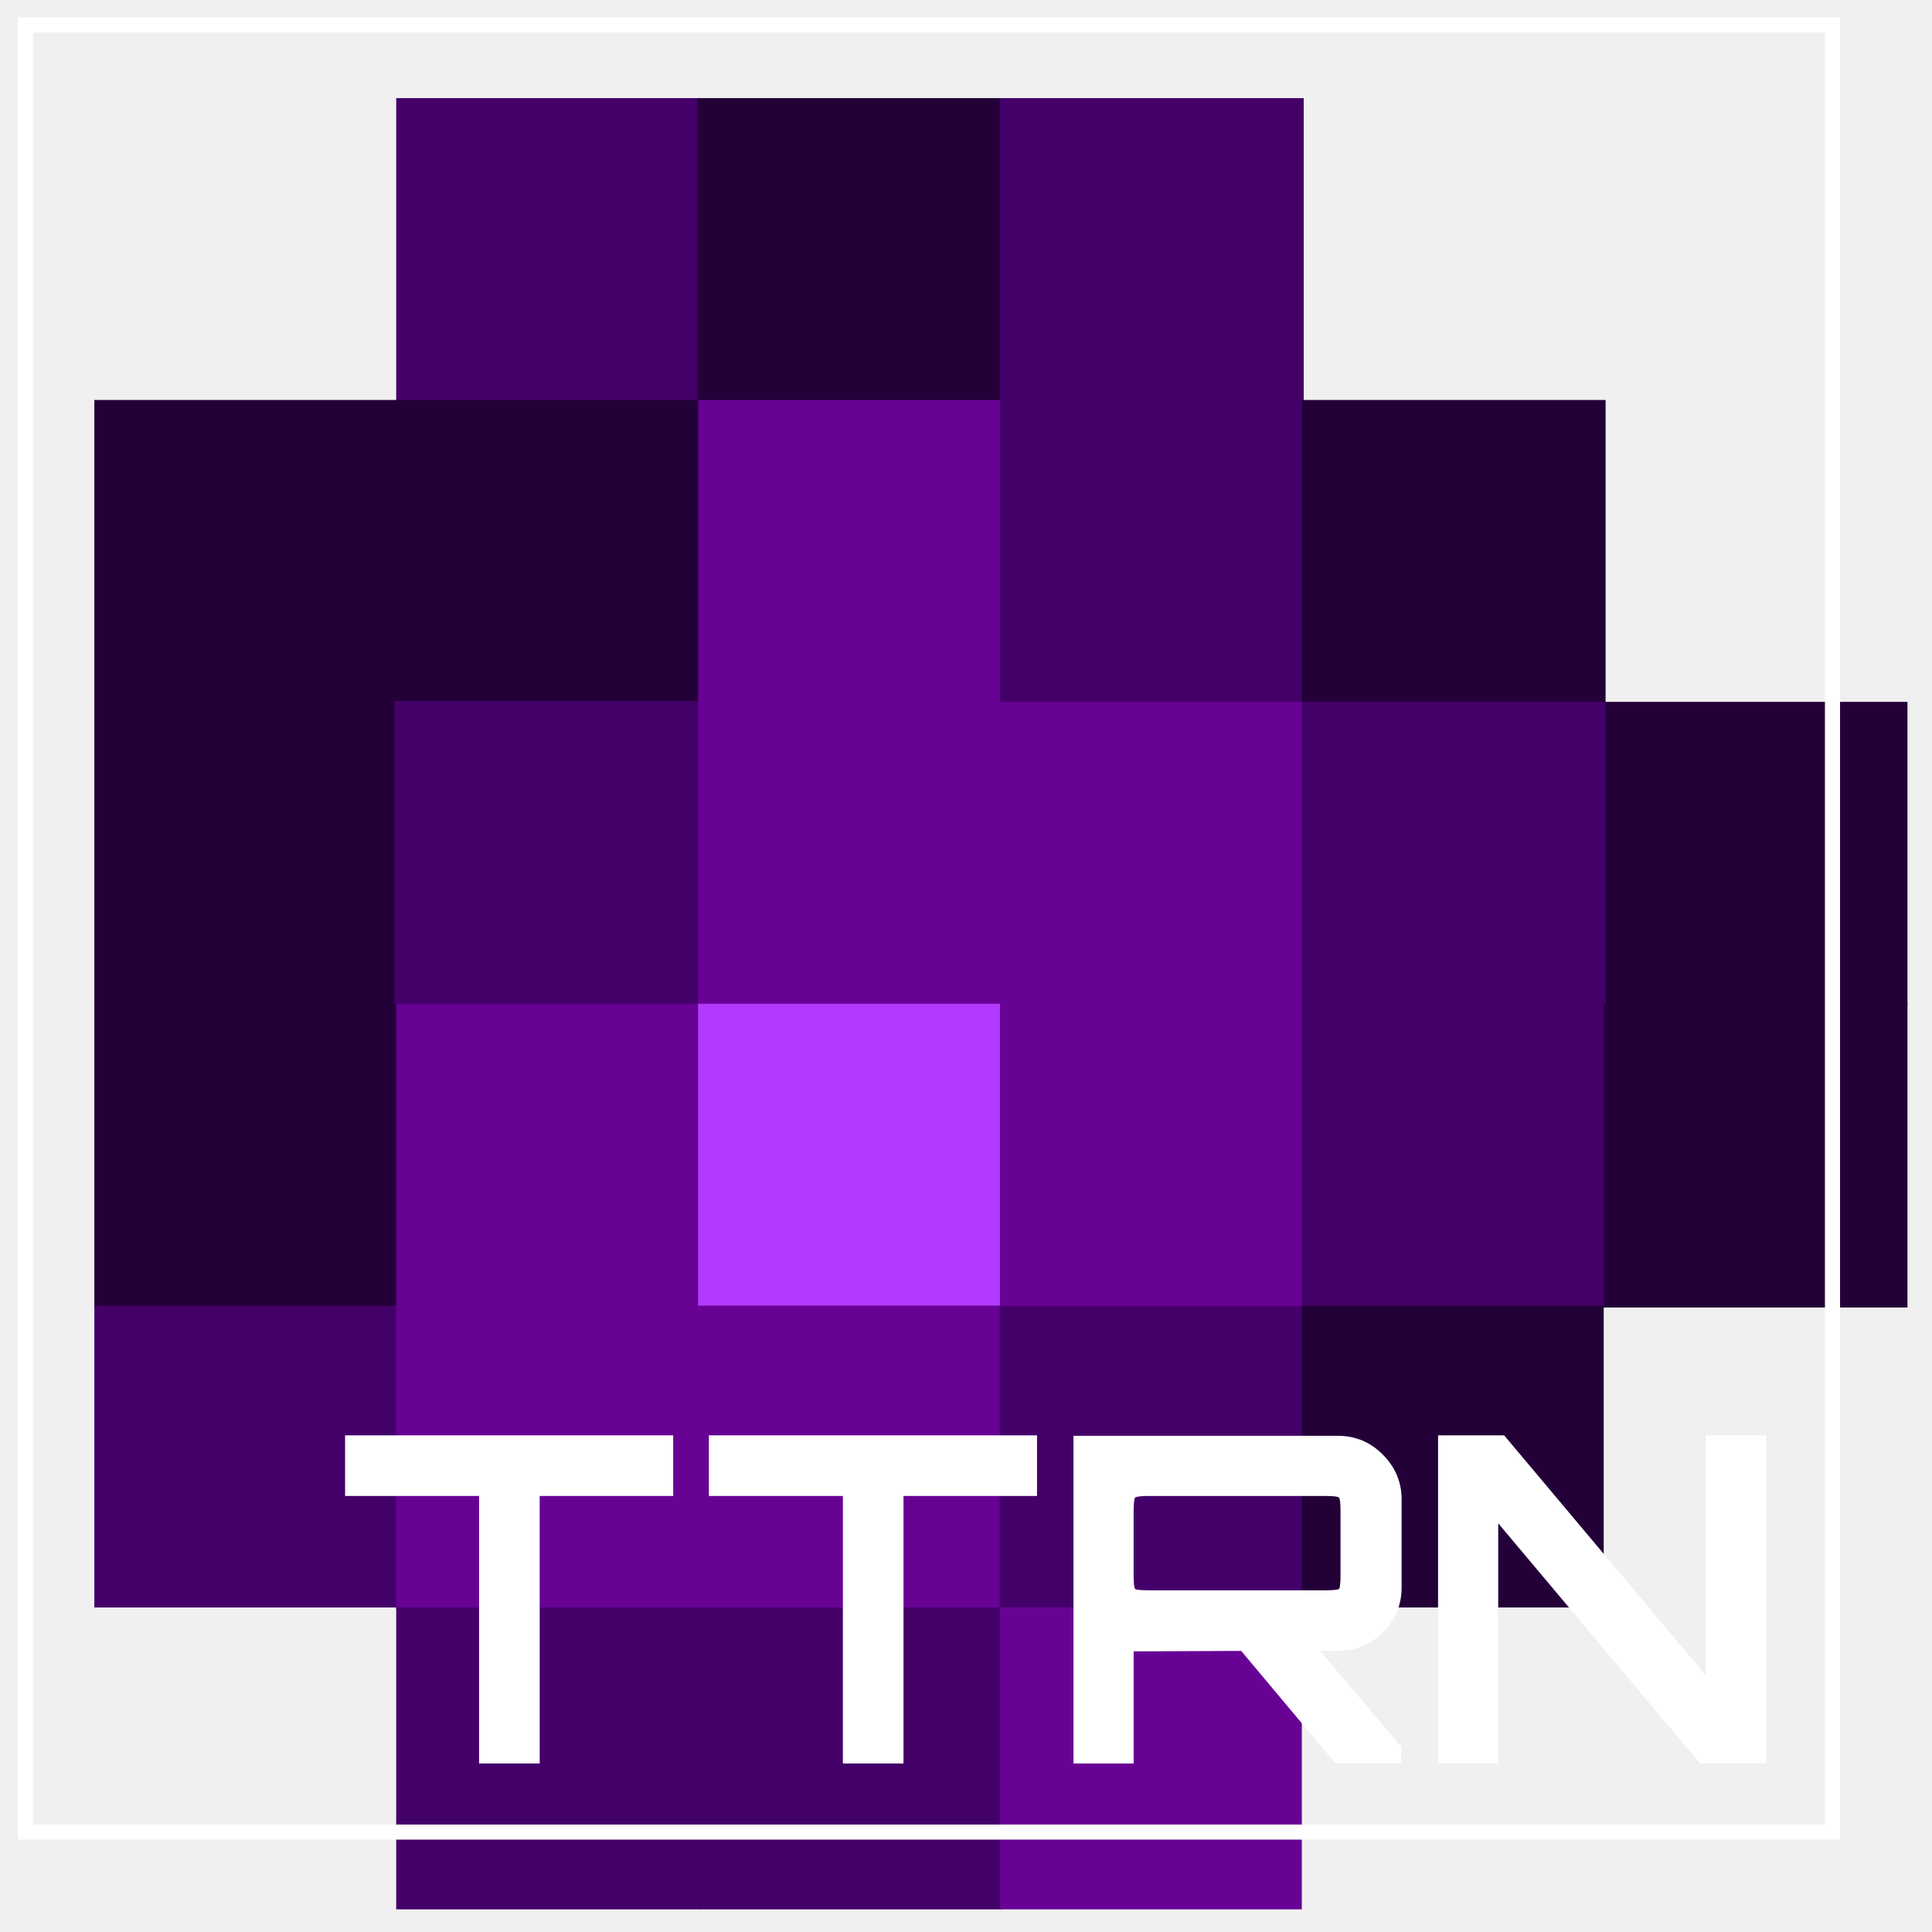
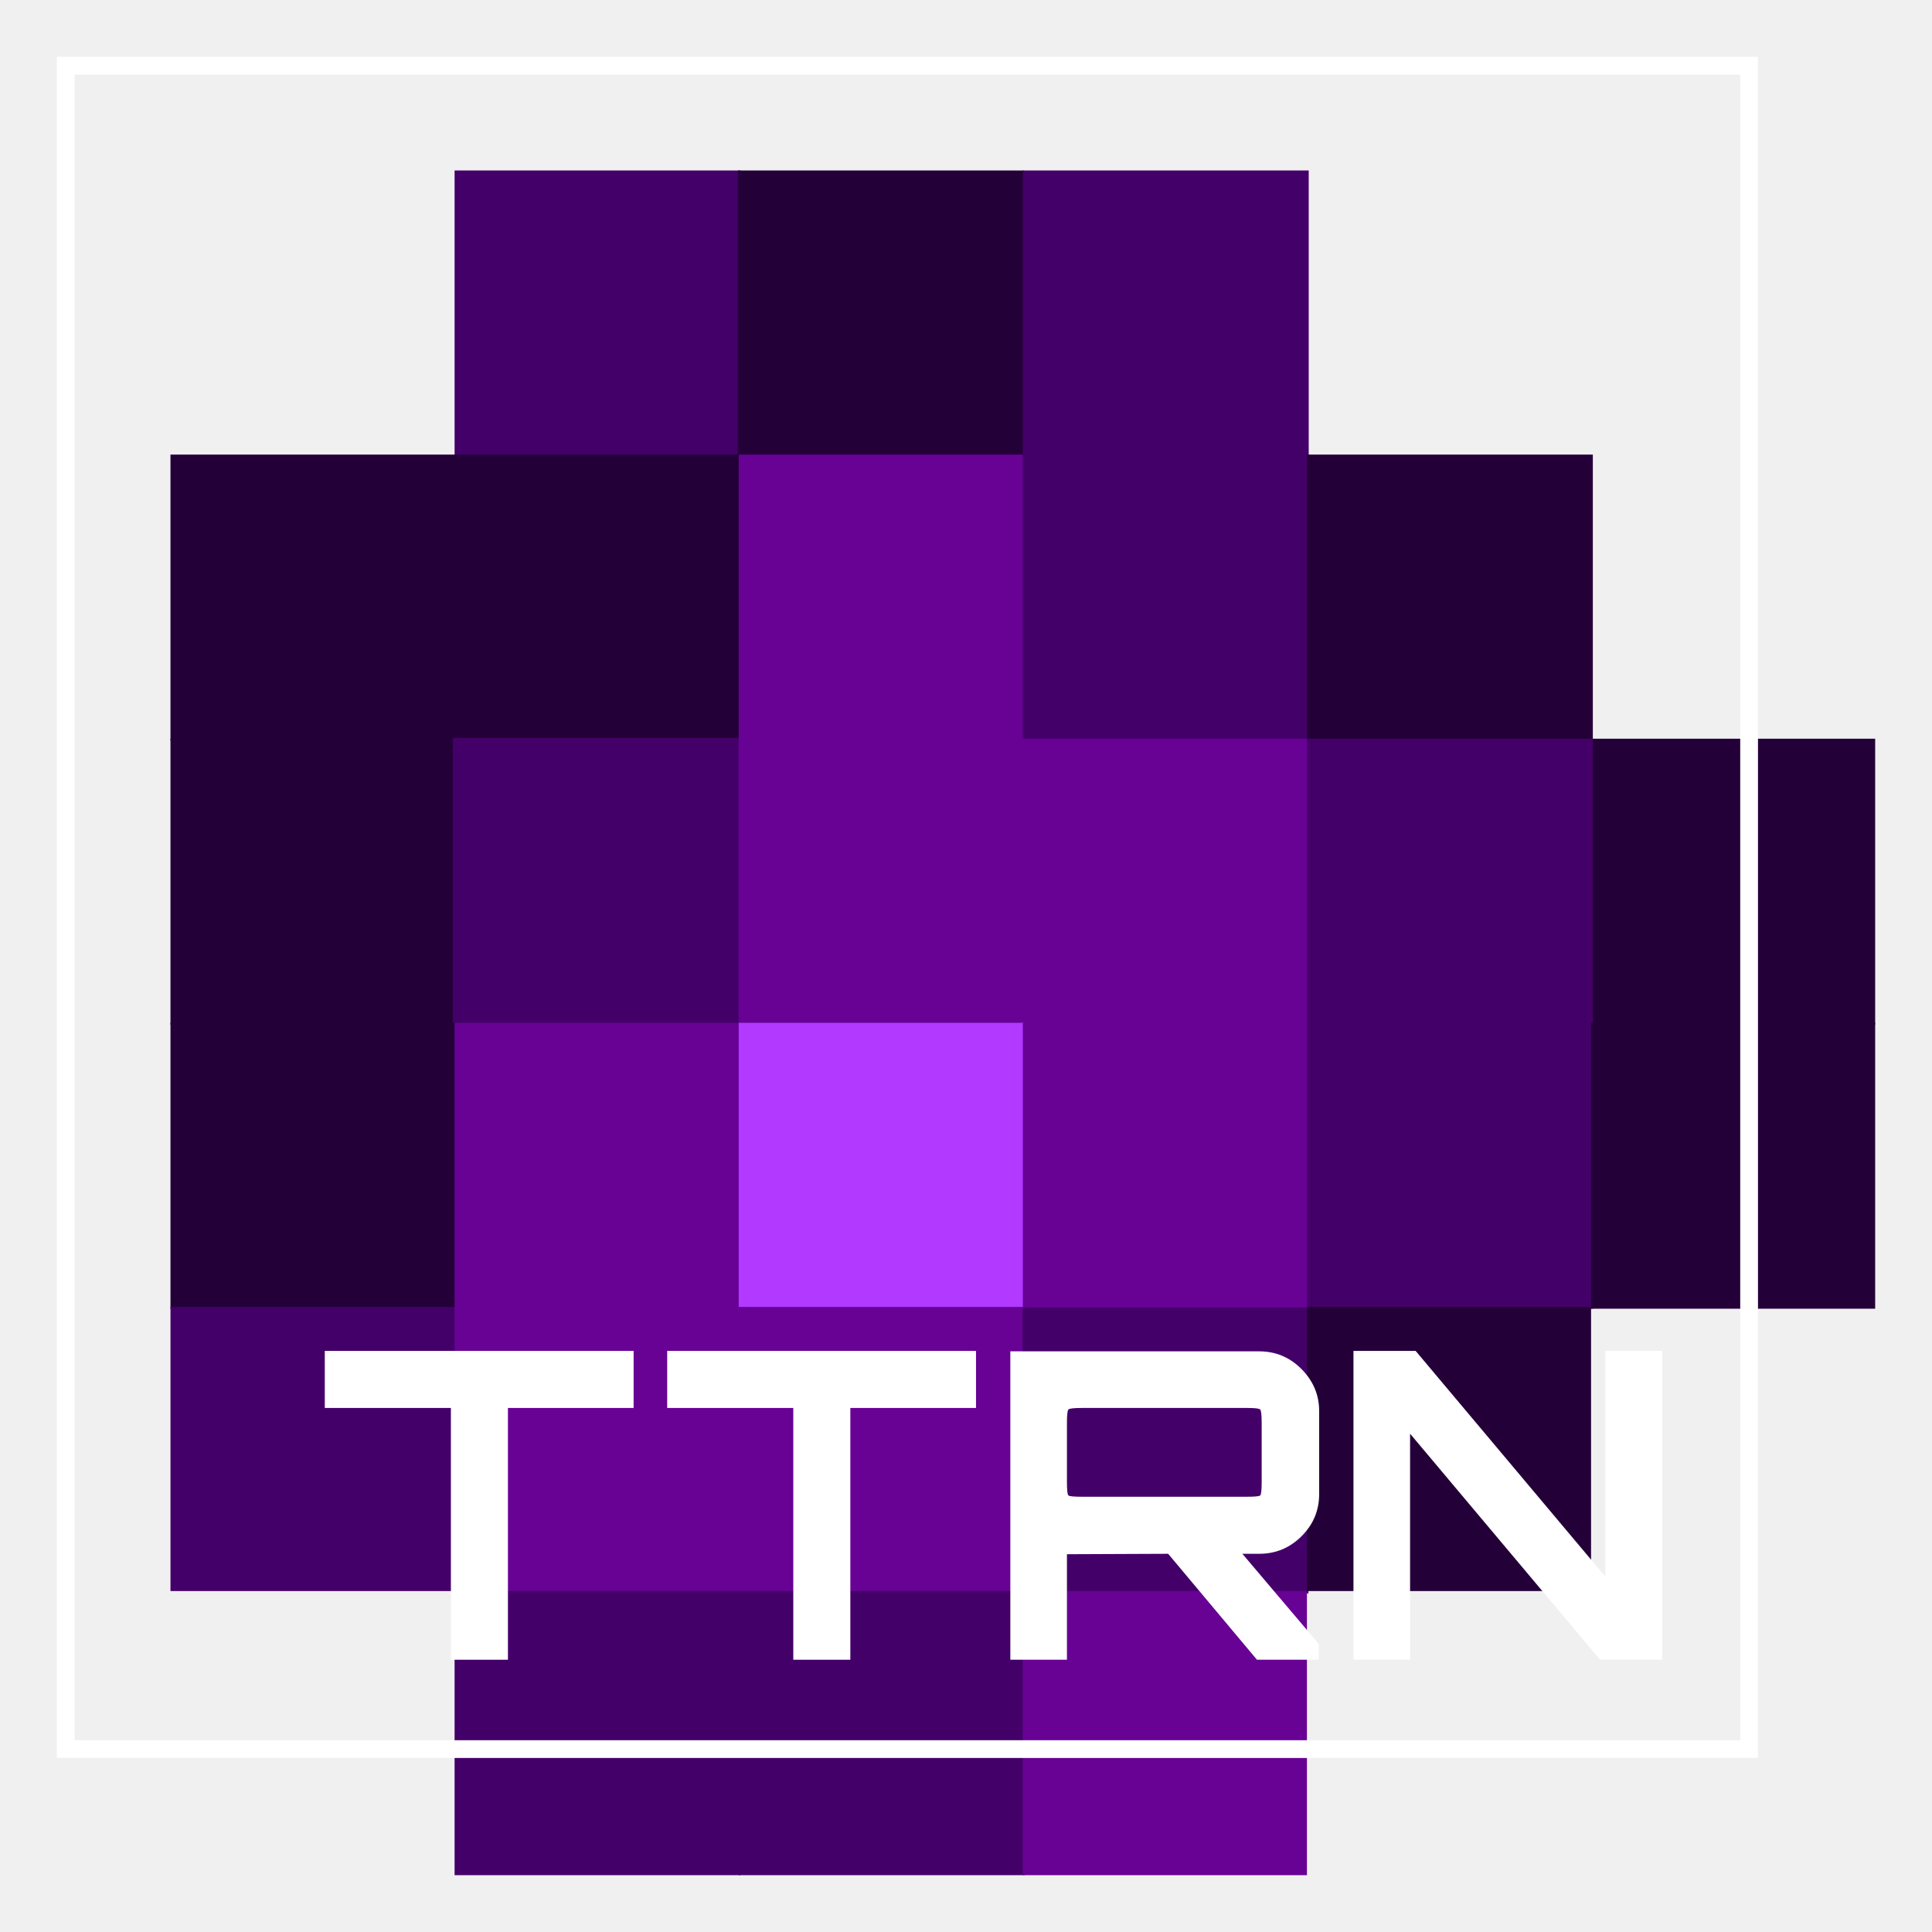
- <svg xmlns="http://www.w3.org/2000/svg" width="1024" height="1024" viewBox="0 0 270.933 270.933" version="1.1" id="svg1535">
+ <svg xmlns="http://www.w3.org/2000/svg" width="1088" height="1088" viewBox="0 0 287.867 287.867" version="1.1" id="svg1535">
  <defs id="defs1529" />
  <g id="layer1">
-     <path id="rect2496-4" style="fill:#440069;fill-opacity:1;stroke:none;stroke-width:2.381;paint-order:markers stroke fill;stop-color:#000000" d="M 55.562,13.758 H 98.16 V 56.356 H 55.562 Z" />
-     <path id="rect2496-0-3-9-4" style="font-variation-settings:normal;vector-effect:none;fill:#240038;fill-opacity:1;stroke:none;stroke-width:2.381;stroke-linecap:butt;stroke-linejoin:miter;stroke-miterlimit:4;stroke-dasharray:none;stroke-dashoffset:0;stroke-opacity:1;paint-order:markers stroke fill;stop-color:#000000" d="M 97.775,13.758 H 140.373 V 56.356 H 97.775 Z" />
-     <path id="path5542" style="fill:#440069;fill-opacity:1;stroke:none;stroke-width:2.381;paint-order:markers stroke fill;stop-color:#000000" d="M 55.298,98.16 H 98.425 V 141.287 H 55.298 Z" />
-     <path id="rect2496-0-3-9-9" style="font-variation-settings:normal;vector-effect:none;fill:#240038;fill-opacity:1;stroke:none;stroke-width:2.381;stroke-linecap:butt;stroke-linejoin:miter;stroke-miterlimit:4;stroke-dasharray:none;stroke-dashoffset:0;stroke-opacity:1;paint-order:markers stroke fill;stop-color:#000000" d="m 55.562,56.092 h 42.598 v 42.598 H 55.562 Z" />
-     <path id="path5544-5" style="fill:#670295;fill-opacity:1;stroke:none;stroke-width:2.381;paint-order:markers stroke fill;stop-color:#000000" d="M 97.896,56.092 H 140.494 V 98.954 H 97.896 Z" />
-     <path id="rect2496-0-3-9-3" style="font-variation-settings:normal;vector-effect:none;fill:#240038;fill-opacity:1;stroke:none;stroke-width:2.381;stroke-linecap:butt;stroke-linejoin:miter;stroke-miterlimit:4;stroke-dasharray:none;stroke-dashoffset:0;stroke-opacity:1;paint-order:markers stroke fill;stop-color:#000000" d="m 13.229,56.092 h 42.598 v 42.598 h -42.598 z" />
-     <path id="rect2496-7-1-3" style="fill:#440069;fill-opacity:1;stroke:none;stroke-width:2.381;paint-order:markers stroke fill;stop-color:#000000" d="m 140.229,13.758 h 42.598 V 56.356 h -42.598 z" />
-     <path id="rect2496-7-1-38" style="fill:#440069;fill-opacity:1;stroke:none;stroke-width:2.381;paint-order:markers stroke fill;stop-color:#000000" d="m 140.229,56.092 h 42.598 v 42.598 h -42.598 z" />
-     <path id="rect2496-0-3-9-1" style="font-variation-settings:normal;vector-effect:none;fill:#240038;fill-opacity:1;stroke:none;stroke-width:2.381;stroke-linecap:butt;stroke-linejoin:miter;stroke-miterlimit:4;stroke-dasharray:none;stroke-dashoffset:0;stroke-opacity:1;paint-order:markers stroke fill;stop-color:#000000" d="m 13.229,98.425 h 42.598 v 42.598 h -42.598 z" />
-     <path id="rect2496-7-1" style="fill:#440069;fill-opacity:1;stroke:none;stroke-width:2.381;paint-order:markers stroke fill;stop-color:#000000" d="m 55.318,98.301 h 42.598 v 42.598 H 55.318 Z" />
-     <path id="path5544-8" style="fill:#670295;fill-opacity:1;stroke:none;stroke-width:2.381;paint-order:markers stroke fill;stop-color:#000000" d="m 97.896,98.425 h 42.598 V 141.023 H 97.896 Z" />
-     <path id="rect2496-0-3-9-8" style="font-variation-settings:normal;vector-effect:none;fill:#240038;fill-opacity:1;stroke:none;stroke-width:2.381;stroke-linecap:butt;stroke-linejoin:miter;stroke-miterlimit:4;stroke-dasharray:none;stroke-dashoffset:0;stroke-opacity:1;paint-order:markers stroke fill;stop-color:#000000" d="m 13.229,140.758 h 42.598 v 42.598 h -42.598 z" />
-     <path id="rect2496-2-6" style="fill:#440069;fill-opacity:1;stroke:none;stroke-width:2.381;paint-order:markers stroke fill;stop-color:#000000" d="M 13.229,183.092 H 55.827 V 225.425 H 13.229 Z" />
-     <path id="path5544-53" style="fill:#670295;fill-opacity:1;stroke:none;stroke-width:2.381;paint-order:markers stroke fill;stop-color:#000000" d="m 55.562,183.092 h 42.598 v 42.598 H 55.562 Z" />
-     <path id="path5544" style="fill:#670295;fill-opacity:1;stroke:none;stroke-width:2.381;paint-order:markers stroke fill;stop-color:#000000" d="m 55.562,140.758 h 42.598 v 43.127 H 55.562 Z" />
-     <path id="rect2496-0-3-9" style="font-variation-settings:normal;vector-effect:none;fill:#240038;fill-opacity:1;stroke:none;stroke-width:2.381;stroke-linecap:butt;stroke-linejoin:miter;stroke-miterlimit:4;stroke-dasharray:none;stroke-dashoffset:0;stroke-opacity:1;paint-order:markers stroke fill;stop-color:#000000" d="m 182.562,56.092 h 42.598 V 98.69 H 182.562 Z" />
-     <path id="path5544-9" style="fill:#670295;fill-opacity:1;stroke:none;stroke-width:2.381;paint-order:markers stroke fill;stop-color:#000000" d="m 140.229,98.425 h 42.598 v 42.862 h -42.598 z" />
-     <path id="rect2496-0-3-9-6" style="font-variation-settings:normal;vector-effect:none;fill:#240038;fill-opacity:1;stroke:none;stroke-width:2.381;stroke-linecap:butt;stroke-linejoin:miter;stroke-miterlimit:4;stroke-dasharray:none;stroke-dashoffset:0;stroke-opacity:1;paint-order:markers stroke fill;stop-color:#000000" d="m 224.896,98.425 h 42.598 v 42.598 h -42.598 z" />
-     <path id="rect2496-7-1-6" style="fill:#440069;fill-opacity:1;stroke:none;stroke-width:2.381;paint-order:markers stroke fill;stop-color:#000000" d="m 182.562,98.425 h 42.598 V 141.023 H 182.562 Z" />
-     <path id="path5701" style="fill:#670295;fill-opacity:1;stroke:none;stroke-width:2.381;paint-order:markers stroke fill;stop-color:#000000" d="m 97.896,98.425 h 42.598 V 141.023 H 97.896 Z" />
-     <path id="rect2496-6-9-4-9" style="fill:#b239ff;fill-opacity:1;stroke:none;stroke-width:2.381;paint-order:markers stroke fill;stop-color:#000000" d="m 97.896,140.758 h 42.598 v 42.864 H 97.896 Z" />
-     <path id="path5544-7" style="fill:#670295;fill-opacity:1;stroke:none;stroke-width:2.381;paint-order:markers stroke fill;stop-color:#000000" d="m 140.229,140.758 h 42.598 v 42.598 h -42.598 z" />
-     <path id="rect2496-7-1-0" style="fill:#440069;fill-opacity:1;stroke:none;stroke-width:2.381;paint-order:markers stroke fill;stop-color:#000000" d="m 182.562,140.758 h 42.598 v 42.598 H 182.562 Z" />
-     <path id="rect2496-0-3-9-43" style="font-variation-settings:normal;vector-effect:none;fill:#240038;fill-opacity:1;stroke:none;stroke-width:2.381;stroke-linecap:butt;stroke-linejoin:miter;stroke-miterlimit:4;stroke-dasharray:none;stroke-dashoffset:0;stroke-opacity:1;paint-order:markers stroke fill;stop-color:#000000" d="m 224.896,140.758 h 42.598 v 42.598 h -42.598 z" />
-     <path id="path5544-88" style="fill:#670295;fill-opacity:1;stroke:none;stroke-width:2.381;paint-order:markers stroke fill;stop-color:#000000" d="m 97.896,183.092 h 42.598 v 42.598 H 97.896 Z" />
-     <path id="rect2496-2-6-4" style="fill:#440069;fill-opacity:1;stroke:none;stroke-width:2.381;paint-order:markers stroke fill;stop-color:#000000" d="m 55.562,225.425 h 42.598 v 42.333 H 55.562 Z" />
-     <path id="rect2496-6-9-2" style="fill:#440069;fill-opacity:1;stroke:none;stroke-width:2.381;paint-order:markers stroke fill;stop-color:#000000" d="m 140.187,183.177 h 42.598 v 42.598 h -42.598 z" />
-     <path id="rect2496-0-2-4" style="font-variation-settings:normal;vector-effect:none;fill:#240038;fill-opacity:1;stroke:none;stroke-width:2.381;stroke-linecap:butt;stroke-linejoin:miter;stroke-miterlimit:4;stroke-dasharray:none;stroke-dashoffset:0;stroke-opacity:1;paint-order:markers stroke fill;stop-color:#000000" d="m 182.562,183.092 h 42.333 V 225.425 h -42.333 z" />
-     <path id="rect2496-2-6-8" style="fill:#440069;fill-opacity:1;stroke:none;stroke-width:2.381;paint-order:markers stroke fill;stop-color:#000000" d="m 97.896,225.425 h 42.598 v 42.333 H 97.896 Z" />
-     <path id="rect2496-7-3-2-3-6" style="fill:#670295;fill-opacity:1;stroke:none;stroke-width:2.381;paint-order:markers stroke fill;stop-color:#000000" d="m 140.229,225.425 h 42.333 v 42.333 h -42.333 z" />
+     <g id="g1376" transform="translate(3.495221,-5.888234)">
+       <path id="rect2496-4" style="fill:#440069;fill-opacity:1;stroke:none;stroke-width:2.381;paint-order:markers stroke fill;stop-color:#000000" d="M 64.238,31.288 H 106.836 V 73.886 H 64.238 Z" />
+       <path id="rect2496-0-3-9-4" style="font-variation-settings:normal;vector-effect:none;fill:#240038;fill-opacity:1;stroke:none;stroke-width:2.381;stroke-linecap:butt;stroke-linejoin:miter;stroke-miterlimit:4;stroke-dasharray:none;stroke-dashoffset:0;stroke-opacity:1;paint-order:markers stroke fill;stop-color:#000000" d="m 106.451,31.288 h 42.598 v 42.598 h -42.598 z" />
+       <path id="path5542" style="fill:#440069;fill-opacity:1;stroke:none;stroke-width:2.381;paint-order:markers stroke fill;stop-color:#000000" d="m 63.974,115.69 h 43.127 V 158.817 H 63.974 Z" />
+       <path id="rect2496-0-3-9-9" style="font-variation-settings:normal;vector-effect:none;fill:#240038;fill-opacity:1;stroke:none;stroke-width:2.381;stroke-linecap:butt;stroke-linejoin:miter;stroke-miterlimit:4;stroke-dasharray:none;stroke-dashoffset:0;stroke-opacity:1;paint-order:markers stroke fill;stop-color:#000000" d="M 64.238,73.622 H 106.836 V 116.219 H 64.238 Z" />
+       <path id="path5544-5" style="fill:#670295;fill-opacity:1;stroke:none;stroke-width:2.381;paint-order:markers stroke fill;stop-color:#000000" d="m 106.571,73.622 h 42.598 v 42.863 h -42.598 z" />
+       <path id="rect2496-0-3-9-3" style="font-variation-settings:normal;vector-effect:none;fill:#240038;fill-opacity:1;stroke:none;stroke-width:2.381;stroke-linecap:butt;stroke-linejoin:miter;stroke-miterlimit:4;stroke-dasharray:none;stroke-dashoffset:0;stroke-opacity:1;paint-order:markers stroke fill;stop-color:#000000" d="m 21.905,73.622 h 42.598 v 42.598 h -42.598 z" />
+       <path id="rect2496-7-1-3" style="fill:#440069;fill-opacity:1;stroke:none;stroke-width:2.381;paint-order:markers stroke fill;stop-color:#000000" d="M 148.905,31.288 H 191.503 V 73.886 H 148.905 Z" />
+       <path id="rect2496-7-1-38" style="fill:#440069;fill-opacity:1;stroke:none;stroke-width:2.381;paint-order:markers stroke fill;stop-color:#000000" d="m 148.905,73.622 h 42.598 v 42.598 h -42.598 z" />
+       <path id="rect2496-0-3-9-1" style="font-variation-settings:normal;vector-effect:none;fill:#240038;fill-opacity:1;stroke:none;stroke-width:2.381;stroke-linecap:butt;stroke-linejoin:miter;stroke-miterlimit:4;stroke-dasharray:none;stroke-dashoffset:0;stroke-opacity:1;paint-order:markers stroke fill;stop-color:#000000" d="m 21.905,115.955 h 42.598 v 42.598 h -42.598 z" />
+       <path id="rect2496-7-1" style="fill:#440069;fill-opacity:1;stroke:none;stroke-width:2.381;paint-order:markers stroke fill;stop-color:#000000" d="m 63.993,115.831 h 42.598 v 42.598 H 63.993 Z" />
+       <path id="path5544-8" style="fill:#670295;fill-opacity:1;stroke:none;stroke-width:2.381;paint-order:markers stroke fill;stop-color:#000000" d="m 106.571,115.955 h 42.598 v 42.598 h -42.598 z" />
+       <path id="rect2496-0-3-9-8" style="font-variation-settings:normal;vector-effect:none;fill:#240038;fill-opacity:1;stroke:none;stroke-width:2.381;stroke-linecap:butt;stroke-linejoin:miter;stroke-miterlimit:4;stroke-dasharray:none;stroke-dashoffset:0;stroke-opacity:1;paint-order:markers stroke fill;stop-color:#000000" d="m 21.905,158.288 h 42.598 v 42.598 h -42.598 z" />
+       <path id="rect2496-2-6" style="fill:#440069;fill-opacity:1;stroke:none;stroke-width:2.381;paint-order:markers stroke fill;stop-color:#000000" d="M 21.905,200.622 H 64.503 V 242.955 H 21.905 Z" />
+       <path id="path5544-53" style="fill:#670295;fill-opacity:1;stroke:none;stroke-width:2.381;paint-order:markers stroke fill;stop-color:#000000" d="m 64.238,200.622 h 42.598 v 42.598 H 64.238 Z" />
+       <path id="path5544" style="fill:#670295;fill-opacity:1;stroke:none;stroke-width:2.381;paint-order:markers stroke fill;stop-color:#000000" d="m 64.238,158.288 h 42.598 v 43.127 H 64.238 Z" />
+       <path id="rect2496-0-3-9" style="font-variation-settings:normal;vector-effect:none;fill:#240038;fill-opacity:1;stroke:none;stroke-width:2.381;stroke-linecap:butt;stroke-linejoin:miter;stroke-miterlimit:4;stroke-dasharray:none;stroke-dashoffset:0;stroke-opacity:1;paint-order:markers stroke fill;stop-color:#000000" d="m 191.238,73.622 h 42.598 v 42.598 h -42.598 z" />
+       <path id="path5544-9" style="fill:#670295;fill-opacity:1;stroke:none;stroke-width:2.381;paint-order:markers stroke fill;stop-color:#000000" d="m 148.905,115.955 h 42.598 v 42.862 h -42.598 z" />
+       <path id="rect2496-0-3-9-6" style="font-variation-settings:normal;vector-effect:none;fill:#240038;fill-opacity:1;stroke:none;stroke-width:2.381;stroke-linecap:butt;stroke-linejoin:miter;stroke-miterlimit:4;stroke-dasharray:none;stroke-dashoffset:0;stroke-opacity:1;paint-order:markers stroke fill;stop-color:#000000" d="m 233.571,115.955 h 42.333 v 42.598 h -42.333 z" />
+       <path id="rect2496-7-1-6" style="fill:#440069;fill-opacity:1;stroke:none;stroke-width:2.381;paint-order:markers stroke fill;stop-color:#000000" d="m 191.238,115.955 h 42.598 v 42.598 h -42.598 z" />
+       <path id="path5701" style="fill:#670295;fill-opacity:1;stroke:none;stroke-width:2.381;paint-order:markers stroke fill;stop-color:#000000" d="m 106.571,115.955 h 42.598 v 42.598 h -42.598 z" />
+       <path id="rect2496-6-9-4-9" style="fill:#b239ff;fill-opacity:1;stroke:none;stroke-width:2.381;paint-order:markers stroke fill;stop-color:#000000" d="m 106.571,158.288 h 42.598 v 42.864 h -42.598 z" />
+       <path id="path5544-7" style="fill:#670295;fill-opacity:1;stroke:none;stroke-width:2.381;paint-order:markers stroke fill;stop-color:#000000" d="m 148.905,158.288 h 42.598 v 42.598 h -42.598 z" />
+       <path id="rect2496-7-1-0" style="fill:#440069;fill-opacity:1;stroke:none;stroke-width:2.381;paint-order:markers stroke fill;stop-color:#000000" d="m 191.238,158.288 h 42.598 v 42.598 h -42.598 z" />
+       <path id="rect2496-0-3-9-43" style="font-variation-settings:normal;vector-effect:none;fill:#240038;fill-opacity:1;stroke:none;stroke-width:2.381;stroke-linecap:butt;stroke-linejoin:miter;stroke-miterlimit:4;stroke-dasharray:none;stroke-dashoffset:0;stroke-opacity:1;paint-order:markers stroke fill;stop-color:#000000" d="m 233.571,158.288 h 42.333 v 42.598 h -42.333 z" />
+       <path id="path5544-88" style="fill:#670295;fill-opacity:1;stroke:none;stroke-width:2.381;paint-order:markers stroke fill;stop-color:#000000" d="m 106.571,200.622 h 42.598 v 42.598 h -42.598 z" />
+       <path id="rect2496-2-6-4" style="fill:#440069;fill-opacity:1;stroke:none;stroke-width:2.381;paint-order:markers stroke fill;stop-color:#000000" d="m 64.238,242.955 h 42.598 v 42.333 H 64.238 Z" />
+       <path id="rect2496-6-9-2" style="fill:#440069;fill-opacity:1;stroke:none;stroke-width:2.381;paint-order:markers stroke fill;stop-color:#000000" d="m 148.862,200.707 h 42.598 v 42.598 h -42.598 z" />
+       <path id="rect2496-0-2-4" style="font-variation-settings:normal;vector-effect:none;fill:#240038;fill-opacity:1;stroke:none;stroke-width:2.381;stroke-linecap:butt;stroke-linejoin:miter;stroke-miterlimit:4;stroke-dasharray:none;stroke-dashoffset:0;stroke-opacity:1;paint-order:markers stroke fill;stop-color:#000000" d="m 191.238,200.622 h 42.333 V 242.955 H 191.238 Z" />
+       <path id="rect2496-2-6-8" style="fill:#440069;fill-opacity:1;stroke:none;stroke-width:2.381;paint-order:markers stroke fill;stop-color:#000000" d="m 106.571,242.955 h 42.598 v 42.333 h -42.598 z" />
+       <path id="rect2496-7-3-2-3-6" style="fill:#670295;fill-opacity:1;stroke:none;stroke-width:2.381;paint-order:markers stroke fill;stop-color:#000000" d="m 148.905,242.955 h 42.333 v 42.333 h -42.333 z" />
+     </g>
    <g id="g1527-9" transform="matrix(0.42606,0,0,0.4260704,-123.8446,-37.43476)" style="stroke-width:0.621">
      <path d="M 663.8,668.283 H 644 v -107.85 h 87 c 5.8,0 10.75,2.073 14.85,6.22 4.1,4.153 6.15,9.03 6.15,14.63 v 0 29.1 c 0,5.7 -2.05,10.6 -6.15,14.7 -4.1,4.1 -9.05,6.15 -14.85,6.15 v 0 h -5.85 l 26.7,31.5 v 5.55 h -21.6 l -31.05,-37.05 -35.4,0.15 z m 5.25,-57 v 0 h 57.75 c 2.7,0 4.227,-0.15 4.58,-0.45 0.347,-0.3 0.52,-1.85 0.52,-4.65 v 0 -20.7 c 0,-2.8 -0.173,-4.373 -0.52,-4.72 -0.353,-0.353 -1.88,-0.53 -4.58,-0.53 v 0 h -57.75 c -2.8,0 -4.377,0.177 -4.73,0.53 -0.347,0.347 -0.52,1.92 -0.52,4.72 v 0 20.7 c 0,2.8 0.173,4.35 0.52,4.65 0.353,0.3 1.93,0.45 4.73,0.45 z" id="path120-0" style="font-family:none;mix-blend-mode:normal;fill:#ffffff;fill-rule:nonzero;stroke:none;stroke-width:0.621;stroke-linecap:butt;stroke-linejoin:miter;stroke-miterlimit:10;stroke-dasharray:none;stroke-dashoffset:0" />
      <path d="M 588.05,668.283 H 568.1 v -88.05 H 524 v -19.95 h 108 v 19.95 h -43.95 z" id="path122-9" style="font-family:none;mix-blend-mode:normal;fill:#ffffff;fill-rule:nonzero;stroke:none;stroke-width:0.621;stroke-linecap:butt;stroke-linejoin:miter;stroke-miterlimit:10;stroke-dasharray:none;stroke-dashoffset:0" />
      <path d="m 468.306,668.283 h -19.95 v -88.05 h -44.1 v -19.95 h 108 v 19.95 h -43.95 z" id="path124-1" style="font-family:none;mix-blend-mode:normal;fill:#ffffff;fill-rule:nonzero;stroke:none;stroke-width:0.621;stroke-linecap:butt;stroke-linejoin:miter;stroke-miterlimit:10;stroke-dasharray:none;stroke-dashoffset:0" />
      <path d="M 783.8,668.283 H 764 v -108 h 21.75 l 66.3,78.9 v -78.9 H 872 v 108 h -21.75 l -66.45,-79.05 z" id="path118-7" style="font-family:none;mix-blend-mode:normal;fill:#ffffff;fill-rule:nonzero;stroke:none;stroke-width:0.621;stroke-linecap:butt;stroke-linejoin:miter;stroke-miterlimit:10;stroke-dasharray:none;stroke-dashoffset:0" />
    </g>
-     <path style="color:#000000;font-style:normal;font-variant:normal;font-weight:normal;font-stretch:normal;font-size:medium;line-height:normal;font-family:sans-serif;font-variant-ligatures:normal;font-variant-position:normal;font-variant-caps:normal;font-variant-numeric:normal;font-variant-alternates:normal;font-variant-east-asian:normal;font-feature-settings:normal;font-variation-settings:normal;text-indent:0;text-align:start;text-decoration:none;text-decoration-line:none;text-decoration-style:solid;text-decoration-color:#000000;letter-spacing:normal;word-spacing:normal;text-transform:none;writing-mode:lr-tb;direction:ltr;text-orientation:mixed;dominant-baseline:auto;baseline-shift:baseline;text-anchor:start;white-space:normal;shape-padding:0;shape-margin:0;inline-size:0;clip-rule:nonzero;display:inline;overflow:visible;visibility:visible;isolation:auto;mix-blend-mode:normal;color-interpolation:sRGB;color-interpolation-filters:linearRGB;solid-color:#000000;solid-opacity:1;vector-effect:none;fill:#ffffff;fill-opacity:1;fill-rule:nonzero;stroke:none;stroke-width:2.117;stroke-linecap:butt;stroke-linejoin:miter;stroke-miterlimit:4;stroke-dasharray:none;stroke-dashoffset:0;stroke-opacity:1;paint-order:markers stroke fill;color-rendering:auto;image-rendering:auto;shape-rendering:auto;text-rendering:auto;enable-background:accumulate;stop-color:#000000" d="M 2.494,2.435 V 3.494 257.979 H 258.039 V 2.435 Z M 4.612,4.553 H 255.92 V 255.863 H 4.612 Z" id="path3710" />
+     <rect style="fill:none;stroke:#ffffff;stroke-width:2.646;stroke-miterlimit:4;stroke-dasharray:none;stroke-opacity:1;paint-order:markers stroke fill;stop-color:#000000" id="rect1226" width="250.825" height="250.825" x="9.79" y="9.79" />
  </g>
</svg>
